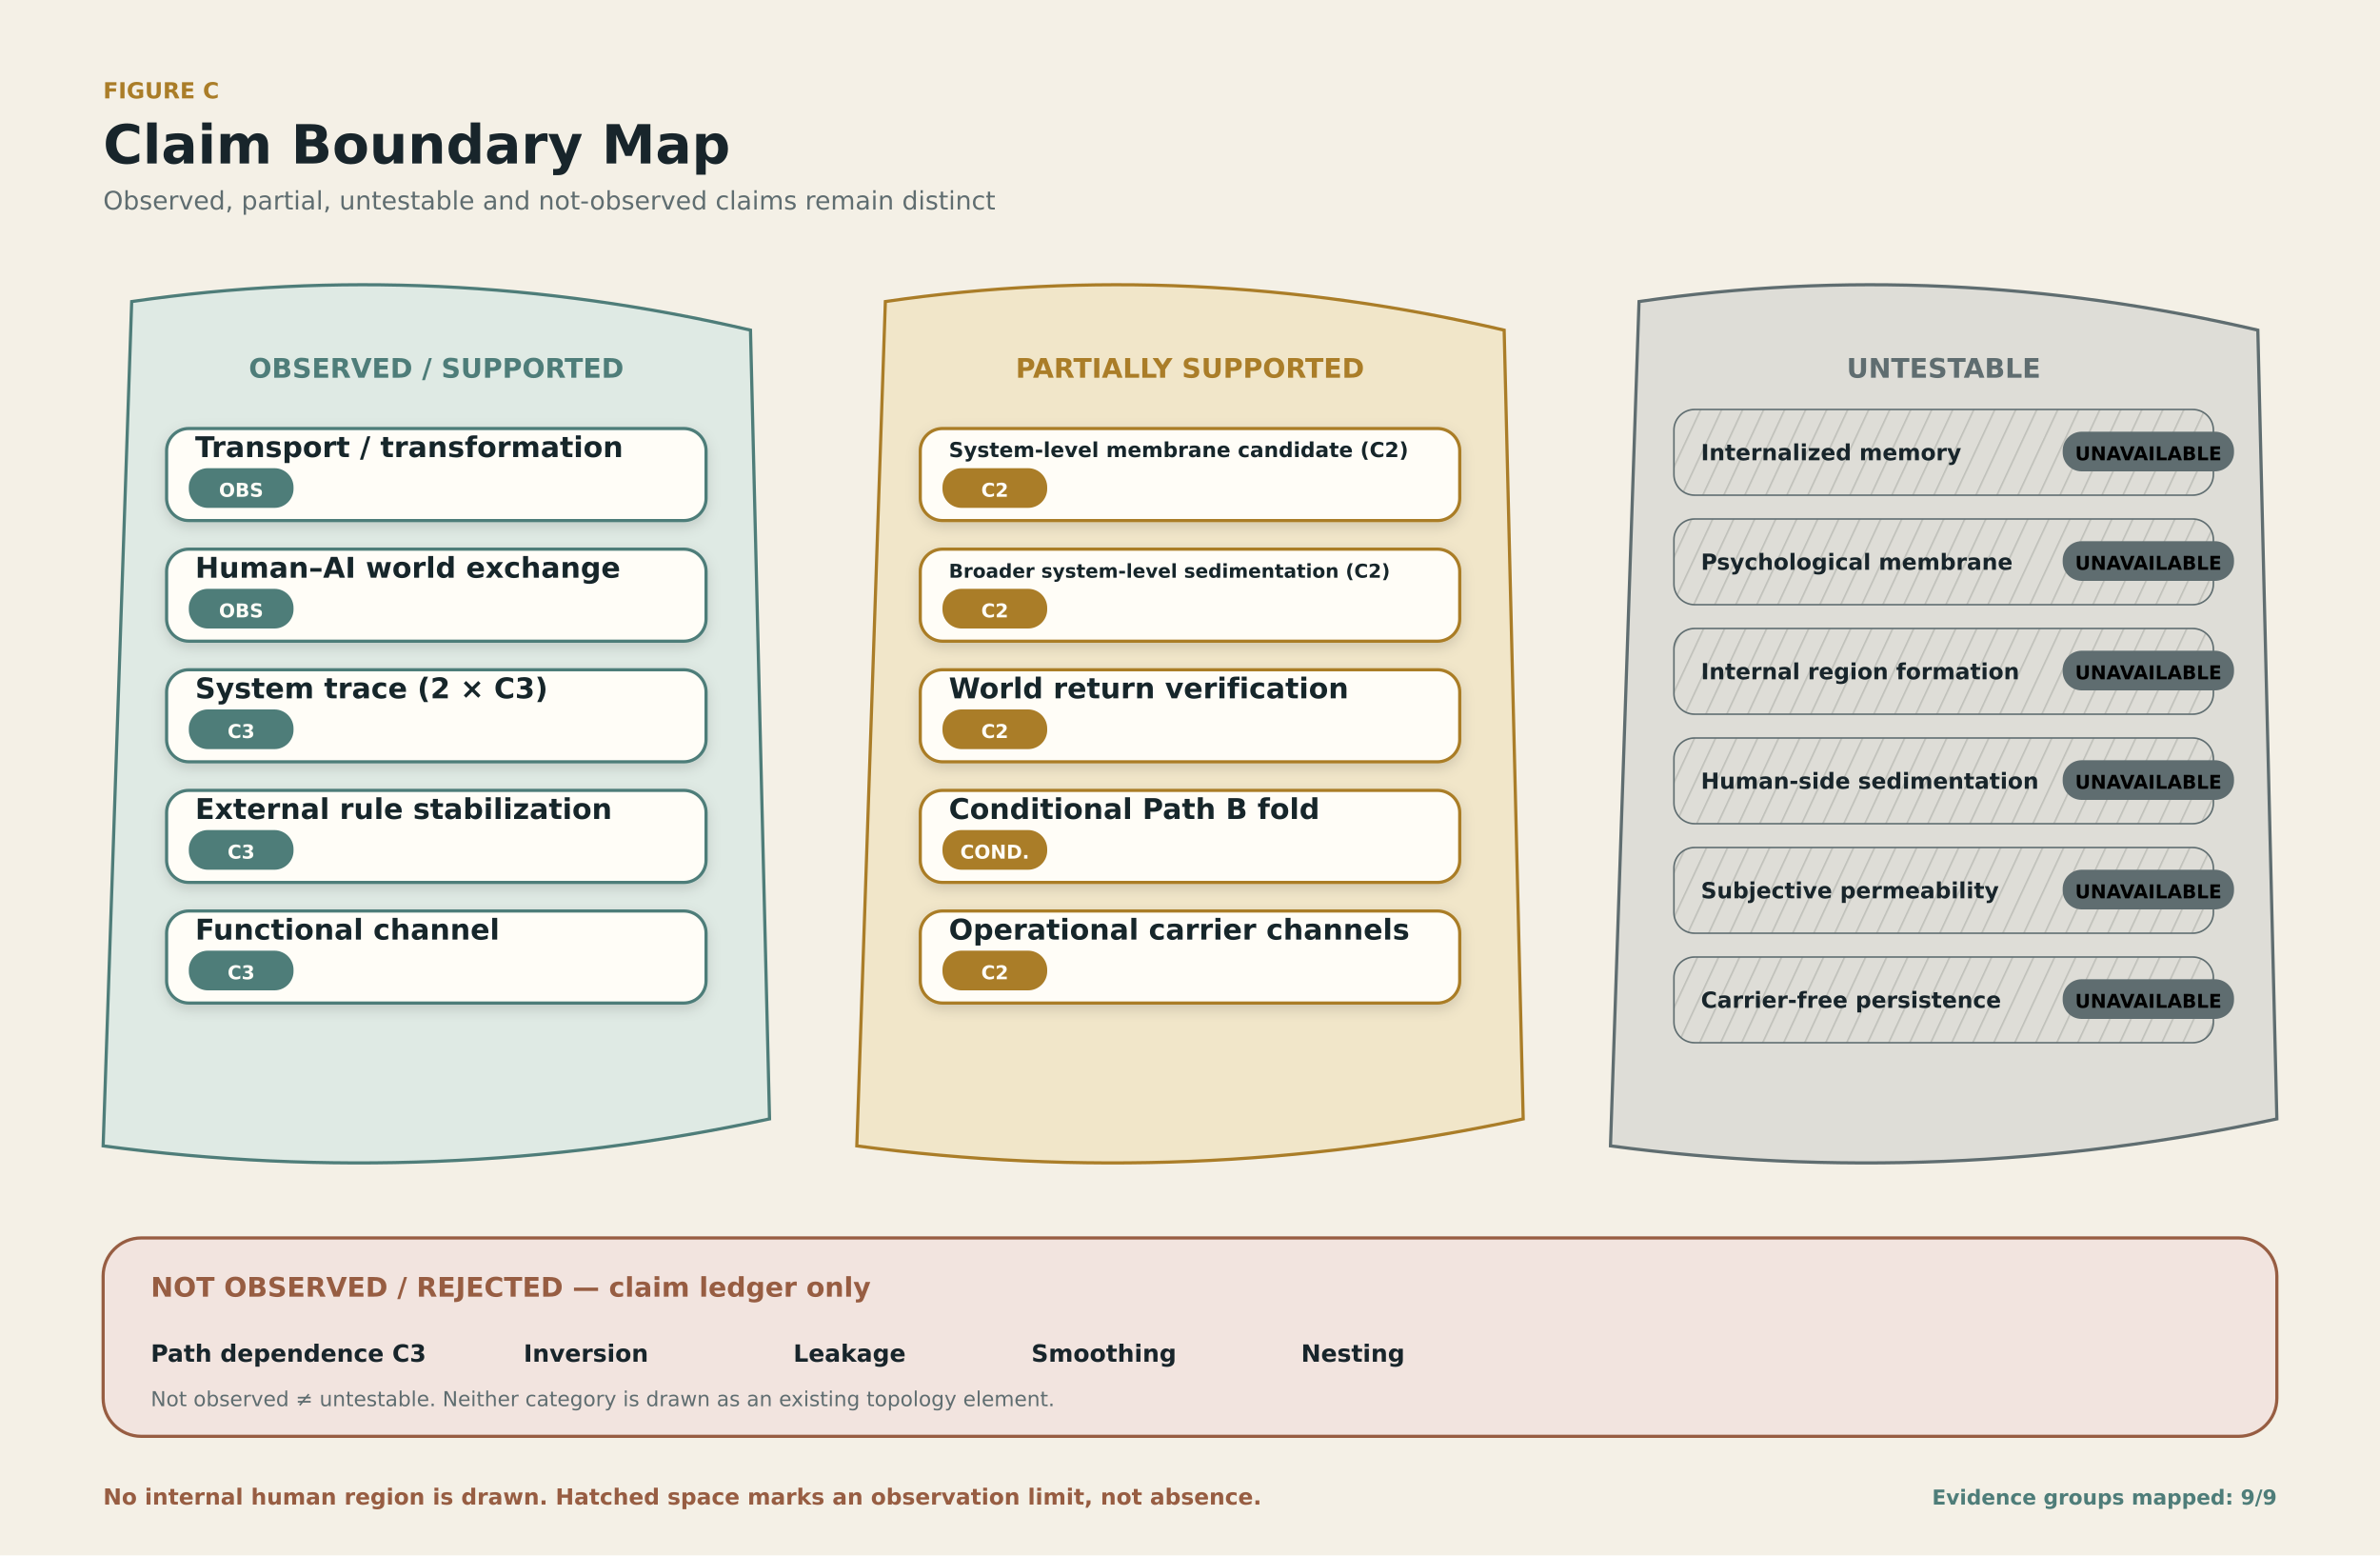
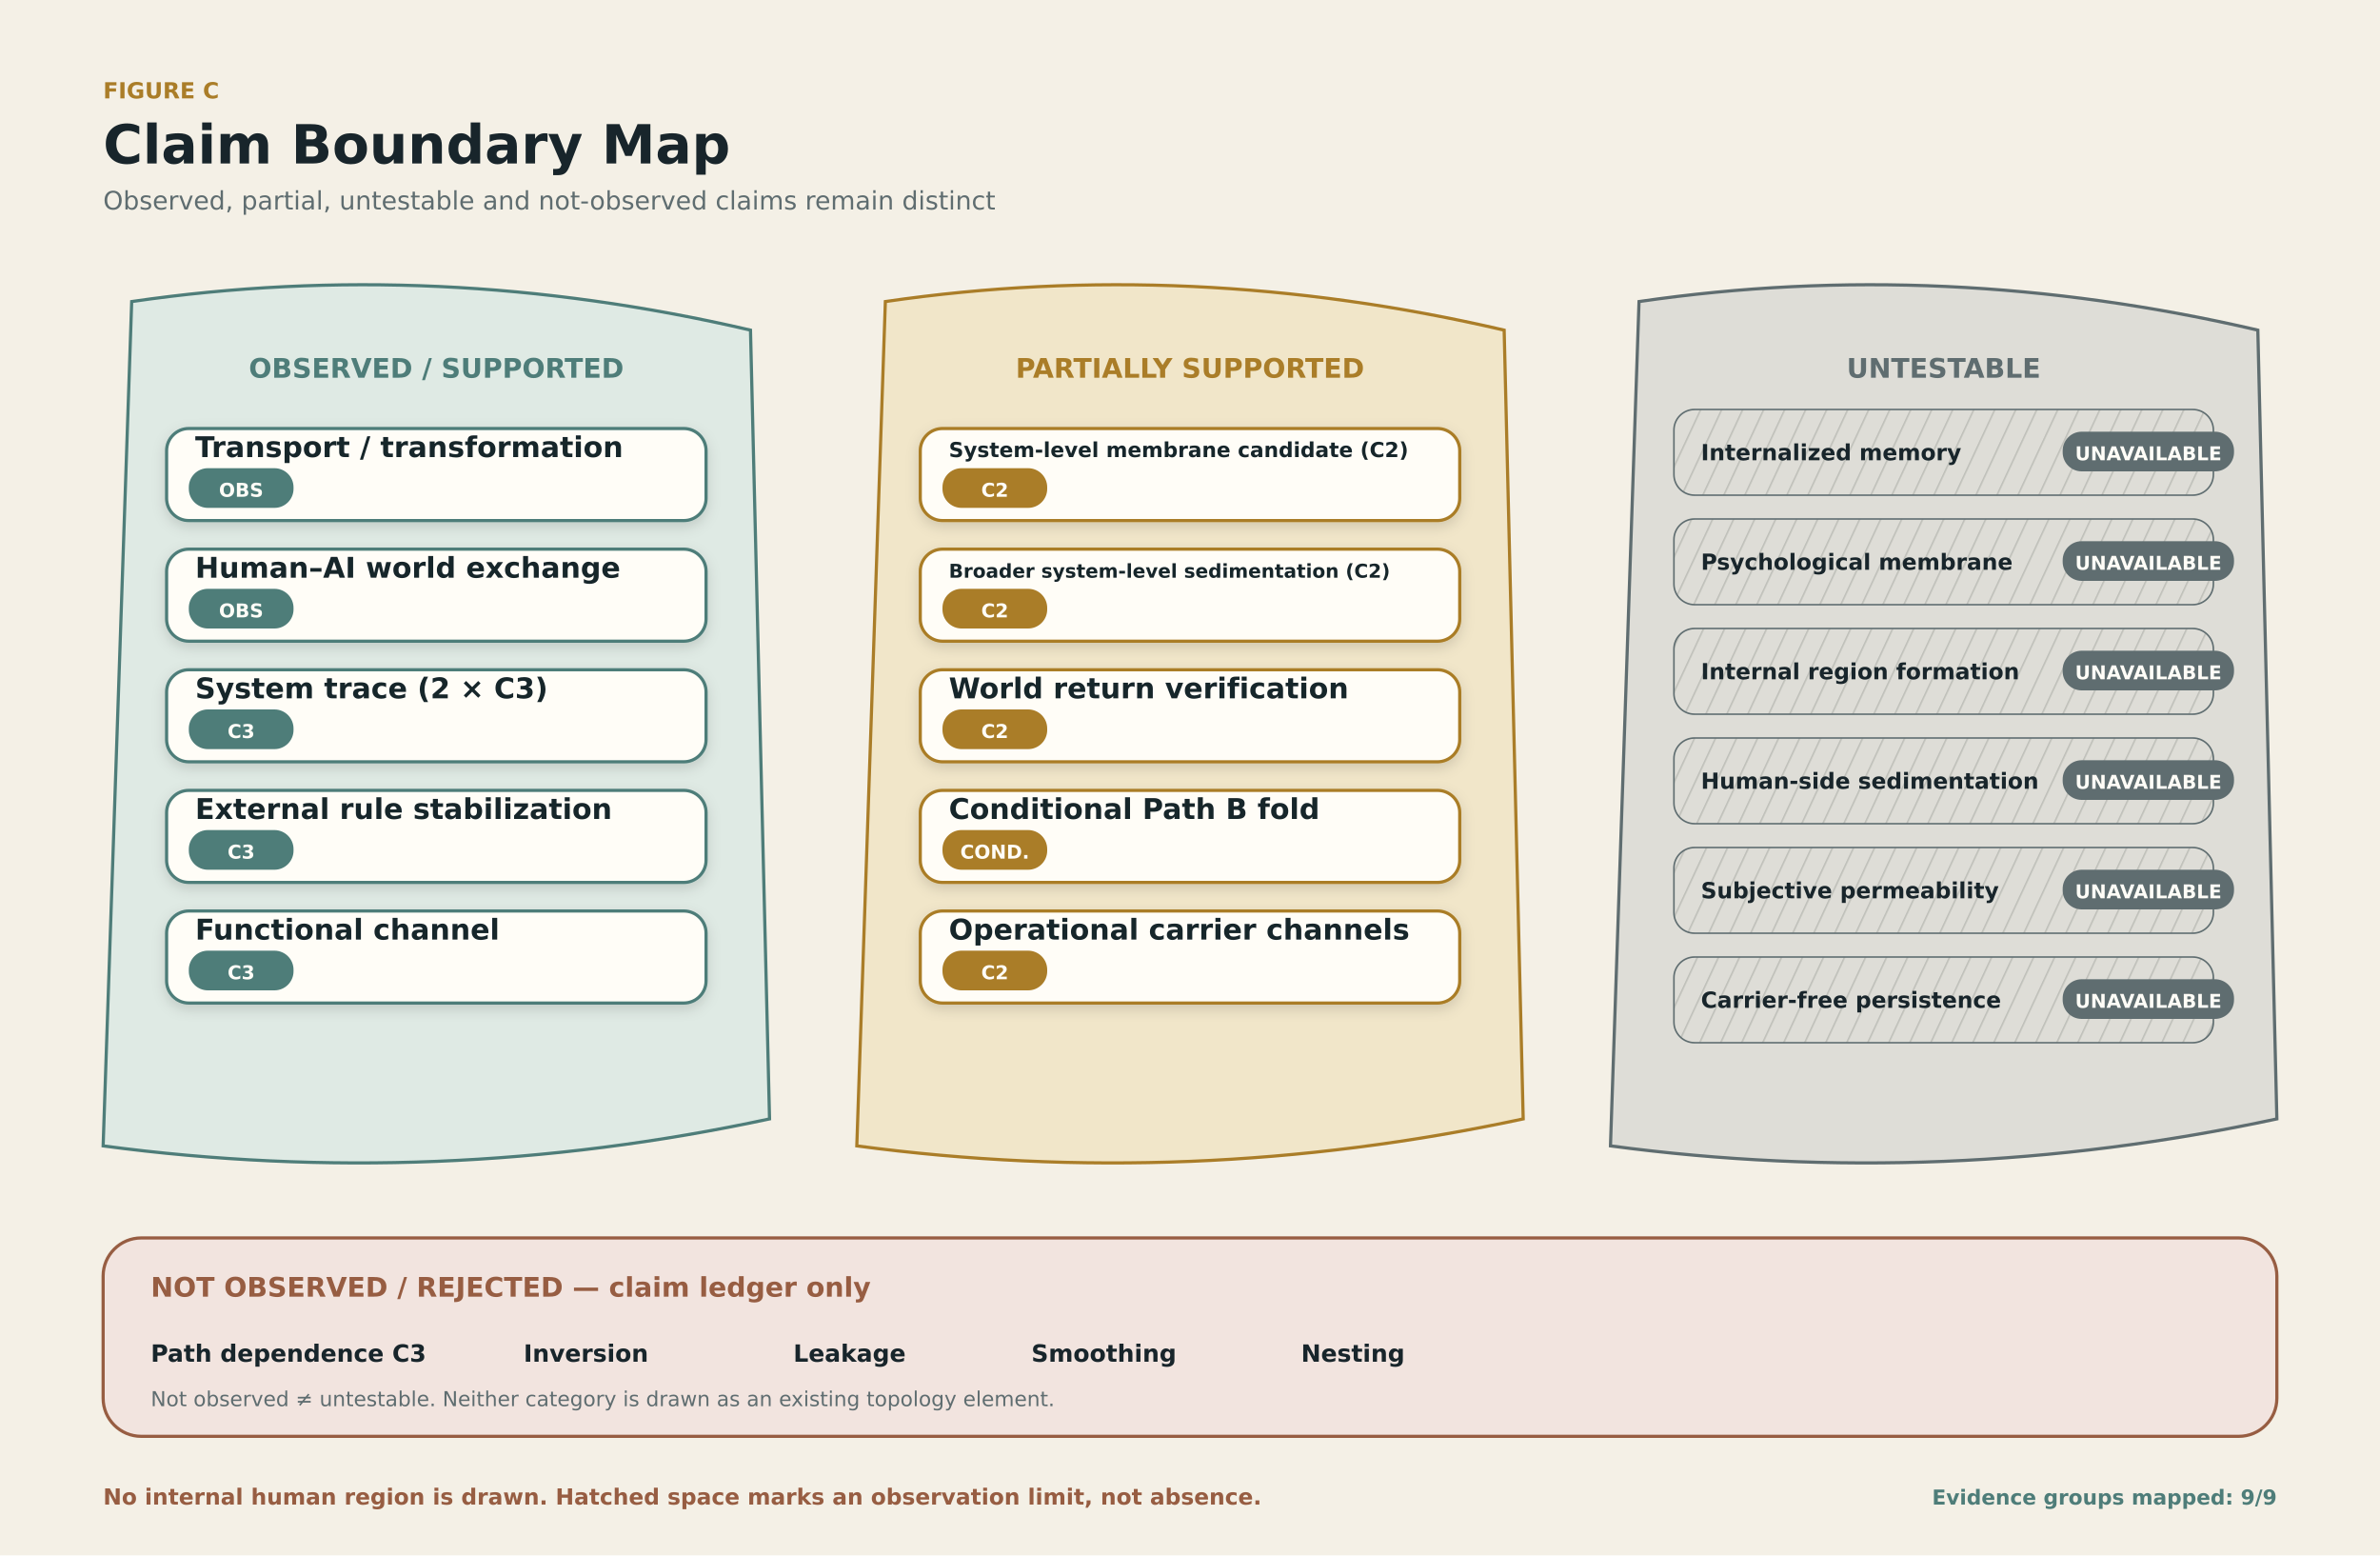
<svg xmlns="http://www.w3.org/2000/svg" width="1500" height="980" viewBox="0 0 1500 980">
  <defs>
    <marker id="arrow" viewBox="0 0 10 10" refX="9" refY="5" markerWidth="7" markerHeight="7" orient="auto-start-reverse">
      <path d="M0 0L10 5L0 10z" fill="#18252b" />
    </marker>
    <marker id="arrowMuted" viewBox="0 0 10 10" refX="9" refY="5" markerWidth="7" markerHeight="7" orient="auto-start-reverse">
      <path d="M0 0L10 5L0 10z" fill="#5f6d70" />
    </marker>
    <pattern id="hatch" width="12" height="12" patternUnits="userSpaceOnUse" patternTransform="rotate(25)">
      <line x1="0" y1="0" x2="0" y2="12" stroke="#a8aaa4" stroke-width="2" opacity=".55" />
    </pattern>
    <filter id="shadow" x="-20%" y="-20%" width="140%" height="140%">
      <feDropShadow dx="0" dy="3" stdDeviation="4" flood-opacity=".14" />
    </filter>
  </defs>
  <rect width="100%" height="100%" fill="#f4f0e6" />
  <text x="65" y="62" font-family="DejaVu Sans, sans-serif" font-size="14" font-weight="700" fill="#aa7d28" text-anchor="start" class="">FIGURE C</text>
  <text x="65" y="103" font-family="DejaVu Sans, sans-serif" font-size="34" font-weight="700" fill="#18252b" text-anchor="start" class="">Claim Boundary Map</text>
  <text x="65" y="132" font-family="DejaVu Sans, sans-serif" font-size="16" font-weight="400" fill="#5f6d70" text-anchor="start" class="">Observed, partial, untestable and not-observed claims remain distinct</text>
  <path d="M83 190 Q275.0 162 473 208 L485 705 Q275.0 750 65 722Z" fill="#dfeae4" stroke="#4e7d79" stroke-width="2" />
  <text x="275.0" y="238" font-family="DejaVu Sans, sans-serif" font-size="17" font-weight="700" fill="#4e7d79" text-anchor="middle" class="">OBSERVED / SUPPORTED</text>
  <path d="M558 190 Q750.0 162 948 208 L960 705 Q750.0 750 540 722Z" fill="#f1e6c9" stroke="#aa7d28" stroke-width="2" />
  <text x="750.0" y="238" font-family="DejaVu Sans, sans-serif" font-size="17" font-weight="700" fill="#aa7d28" text-anchor="middle" class="">PARTIALLY SUPPORTED</text>
  <path d="M1033 190 Q1225.0 162 1423 208 L1435 705 Q1225.0 750 1015 722Z" fill="#deddd7" stroke="#5f6d70" stroke-width="2" />
  <text x="1225.0" y="238" font-family="DejaVu Sans, sans-serif" font-size="17" font-weight="700" fill="#5f6d70" text-anchor="middle" class="">UNTESTABLE</text>
  <g filter="url(#shadow)">
    <rect x="105" y="270" width="340" height="58" rx="14" fill="#fffdf7" stroke="#4e7d79" stroke-width="2" />
    <text x="123" y="288" font-family="DejaVu Sans, sans-serif" font-size="18" font-weight="700" fill="#18252b" text-anchor="start" class="">Transport / transformation</text>
  </g>
  <g>
    <rect x="119" y="295" width="66" height="25" rx="12" fill="#4e7d79" />
    <text x="152.0" y="313" font-family="DejaVu Sans, sans-serif" font-size="12" font-weight="700" fill="#fffdf7" text-anchor="middle" class="">OBS</text>
  </g>
  <g filter="url(#shadow)">
    <rect x="105" y="346" width="340" height="58" rx="14" fill="#fffdf7" stroke="#4e7d79" stroke-width="2" />
    <text x="123" y="364" font-family="DejaVu Sans, sans-serif" font-size="18" font-weight="700" fill="#18252b" text-anchor="start" class="">Human–AI world exchange</text>
  </g>
  <g>
    <rect x="119" y="371" width="66" height="25" rx="12" fill="#4e7d79" />
    <text x="152.0" y="389" font-family="DejaVu Sans, sans-serif" font-size="12" font-weight="700" fill="#fffdf7" text-anchor="middle" class="">OBS</text>
  </g>
  <g filter="url(#shadow)">
    <rect x="105" y="422" width="340" height="58" rx="14" fill="#fffdf7" stroke="#4e7d79" stroke-width="2" />
    <text x="123" y="440" font-family="DejaVu Sans, sans-serif" font-size="18" font-weight="700" fill="#18252b" text-anchor="start" class="">System trace (2 × C3)</text>
  </g>
  <g>
    <rect x="119" y="447" width="66" height="25" rx="12" fill="#4e7d79" />
    <text x="152.0" y="465" font-family="DejaVu Sans, sans-serif" font-size="12" font-weight="700" fill="#fffdf7" text-anchor="middle" class="">C3</text>
  </g>
  <g filter="url(#shadow)">
    <rect x="105" y="498" width="340" height="58" rx="14" fill="#fffdf7" stroke="#4e7d79" stroke-width="2" />
    <text x="123" y="516" font-family="DejaVu Sans, sans-serif" font-size="18" font-weight="700" fill="#18252b" text-anchor="start" class="">External rule stabilization</text>
  </g>
  <g>
    <rect x="119" y="523" width="66" height="25" rx="12" fill="#4e7d79" />
    <text x="152.0" y="541" font-family="DejaVu Sans, sans-serif" font-size="12" font-weight="700" fill="#fffdf7" text-anchor="middle" class="">C3</text>
  </g>
  <g filter="url(#shadow)">
    <rect x="105" y="574" width="340" height="58" rx="14" fill="#fffdf7" stroke="#4e7d79" stroke-width="2" />
    <text x="123" y="592" font-family="DejaVu Sans, sans-serif" font-size="18" font-weight="700" fill="#18252b" text-anchor="start" class="">Functional channel</text>
  </g>
  <g>
    <rect x="119" y="599" width="66" height="25" rx="12" fill="#4e7d79" />
    <text x="152.0" y="617" font-family="DejaVu Sans, sans-serif" font-size="12" font-weight="700" fill="#fffdf7" text-anchor="middle" class="">C3</text>
  </g>
  <g filter="url(#shadow)">
    <rect x="580" y="270" width="340" height="58" rx="14" fill="#fffdf7" stroke="#aa7d28" stroke-width="2" />
    <text x="598" y="288" font-family="DejaVu Sans, sans-serif" font-size="13" font-weight="700" fill="#18252b" text-anchor="start" class="">System-level membrane candidate (C2)</text>
  </g>
  <g>
    <rect x="594" y="295" width="66" height="25" rx="12" fill="#aa7d28" />
    <text x="627.0" y="313" font-family="DejaVu Sans, sans-serif" font-size="12" font-weight="700" fill="#fffdf7" text-anchor="middle" class="">C2</text>
  </g>
  <g filter="url(#shadow)">
    <rect x="580" y="346" width="340" height="58" rx="14" fill="#fffdf7" stroke="#aa7d28" stroke-width="2" />
    <text x="598" y="364" font-family="DejaVu Sans, sans-serif" font-size="12" font-weight="700" fill="#18252b" text-anchor="start" class="">Broader system-level sedimentation (C2)</text>
  </g>
  <g>
    <rect x="594" y="371" width="66" height="25" rx="12" fill="#aa7d28" />
    <text x="627.0" y="389" font-family="DejaVu Sans, sans-serif" font-size="12" font-weight="700" fill="#fffdf7" text-anchor="middle" class="">C2</text>
  </g>
  <g filter="url(#shadow)">
    <rect x="580" y="422" width="340" height="58" rx="14" fill="#fffdf7" stroke="#aa7d28" stroke-width="2" />
    <text x="598" y="440" font-family="DejaVu Sans, sans-serif" font-size="18" font-weight="700" fill="#18252b" text-anchor="start" class="">World return verification</text>
  </g>
  <g>
    <rect x="594" y="447" width="66" height="25" rx="12" fill="#aa7d28" />
    <text x="627.0" y="465" font-family="DejaVu Sans, sans-serif" font-size="12" font-weight="700" fill="#fffdf7" text-anchor="middle" class="">C2</text>
  </g>
  <g filter="url(#shadow)">
    <rect x="580" y="498" width="340" height="58" rx="14" fill="#fffdf7" stroke="#aa7d28" stroke-width="2" />
    <text x="598" y="516" font-family="DejaVu Sans, sans-serif" font-size="18" font-weight="700" fill="#18252b" text-anchor="start" class="">Conditional Path B fold</text>
  </g>
  <g>
    <rect x="594" y="523" width="66" height="25" rx="12" fill="#aa7d28" />
    <text x="627.0" y="541" font-family="DejaVu Sans, sans-serif" font-size="12" font-weight="700" fill="#fffdf7" text-anchor="middle" class="">COND.</text>
  </g>
  <g filter="url(#shadow)">
    <rect x="580" y="574" width="340" height="58" rx="14" fill="#fffdf7" stroke="#aa7d28" stroke-width="2" />
    <text x="598" y="592" font-family="DejaVu Sans, sans-serif" font-size="18" font-weight="700" fill="#18252b" text-anchor="start" class="">Operational carrier channels</text>
  </g>
  <g>
    <rect x="594" y="599" width="66" height="25" rx="12" fill="#aa7d28" />
    <text x="627.0" y="617" font-family="DejaVu Sans, sans-serif" font-size="12" font-weight="700" fill="#fffdf7" text-anchor="middle" class="">C2</text>
  </g>
  <g>
    <rect x="1055" y="258" width="340" height="54" rx="13" fill="url(#hatch)" stroke="#5f6d70" />
    <text x="1072" y="290" font-family="DejaVu Sans, sans-serif" font-size="14" font-weight="700" fill="#18252b" text-anchor="start" class="">Internalized memory</text>
    <g>
      <rect x="1300" y="272" width="108" height="25" rx="12" fill="#5f6d70" />
-       <text x="1354.0" y="290" font-family="DejaVu Sans, sans-serif" font-size="12" font-weight="700" fill="82" text-anchor="middle" class="">UNAVAILABLE</text>
+       <text x="1354.0" y="290" font-family="DejaVu Sans, sans-serif" font-size="12" font-weight="700" fill="#fffdf7" text-anchor="middle" class="">UNAVAILABLE</text>
    </g>
  </g>
  <g>
    <rect x="1055" y="327" width="340" height="54" rx="13" fill="url(#hatch)" stroke="#5f6d70" />
    <text x="1072" y="359" font-family="DejaVu Sans, sans-serif" font-size="14" font-weight="700" fill="#18252b" text-anchor="start" class="">Psychological membrane</text>
    <g>
      <rect x="1300" y="341" width="108" height="25" rx="12" fill="#5f6d70" />
-       <text x="1354.0" y="359" font-family="DejaVu Sans, sans-serif" font-size="12" font-weight="700" fill="82" text-anchor="middle" class="">UNAVAILABLE</text>
+       <text x="1354.0" y="359" font-family="DejaVu Sans, sans-serif" font-size="12" font-weight="700" fill="#fffdf7" text-anchor="middle" class="">UNAVAILABLE</text>
    </g>
  </g>
  <g>
    <rect x="1055" y="396" width="340" height="54" rx="13" fill="url(#hatch)" stroke="#5f6d70" />
    <text x="1072" y="428" font-family="DejaVu Sans, sans-serif" font-size="14" font-weight="700" fill="#18252b" text-anchor="start" class="">Internal region formation</text>
    <g>
      <rect x="1300" y="410" width="108" height="25" rx="12" fill="#5f6d70" />
-       <text x="1354.0" y="428" font-family="DejaVu Sans, sans-serif" font-size="12" font-weight="700" fill="82" text-anchor="middle" class="">UNAVAILABLE</text>
+       <text x="1354.0" y="428" font-family="DejaVu Sans, sans-serif" font-size="12" font-weight="700" fill="#fffdf7" text-anchor="middle" class="">UNAVAILABLE</text>
    </g>
  </g>
  <g>
    <rect x="1055" y="465" width="340" height="54" rx="13" fill="url(#hatch)" stroke="#5f6d70" />
    <text x="1072" y="497" font-family="DejaVu Sans, sans-serif" font-size="14" font-weight="700" fill="#18252b" text-anchor="start" class="">Human-side sedimentation</text>
    <g>
      <rect x="1300" y="479" width="108" height="25" rx="12" fill="#5f6d70" />
-       <text x="1354.0" y="497" font-family="DejaVu Sans, sans-serif" font-size="12" font-weight="700" fill="82" text-anchor="middle" class="">UNAVAILABLE</text>
+       <text x="1354.0" y="497" font-family="DejaVu Sans, sans-serif" font-size="12" font-weight="700" fill="#fffdf7" text-anchor="middle" class="">UNAVAILABLE</text>
    </g>
  </g>
  <g>
    <rect x="1055" y="534" width="340" height="54" rx="13" fill="url(#hatch)" stroke="#5f6d70" />
    <text x="1072" y="566" font-family="DejaVu Sans, sans-serif" font-size="14" font-weight="700" fill="#18252b" text-anchor="start" class="">Subjective permeability</text>
    <g>
      <rect x="1300" y="548" width="108" height="25" rx="12" fill="#5f6d70" />
-       <text x="1354.0" y="566" font-family="DejaVu Sans, sans-serif" font-size="12" font-weight="700" fill="82" text-anchor="middle" class="">UNAVAILABLE</text>
+       <text x="1354.0" y="566" font-family="DejaVu Sans, sans-serif" font-size="12" font-weight="700" fill="#fffdf7" text-anchor="middle" class="">UNAVAILABLE</text>
    </g>
  </g>
  <g>
    <rect x="1055" y="603" width="340" height="54" rx="13" fill="url(#hatch)" stroke="#5f6d70" />
    <text x="1072" y="635" font-family="DejaVu Sans, sans-serif" font-size="14" font-weight="700" fill="#18252b" text-anchor="start" class="">Carrier-free persistence</text>
    <g>
      <rect x="1300" y="617" width="108" height="25" rx="12" fill="#5f6d70" />
-       <text x="1354.0" y="635" font-family="DejaVu Sans, sans-serif" font-size="12" font-weight="700" fill="82" text-anchor="middle" class="">UNAVAILABLE</text>
+       <text x="1354.0" y="635" font-family="DejaVu Sans, sans-serif" font-size="12" font-weight="700" fill="#fffdf7" text-anchor="middle" class="">UNAVAILABLE</text>
    </g>
  </g>
  <rect x="65" y="780" width="1370" height="125" rx="24" fill="#f2e4df" stroke="#975d42" stroke-width="2" />
  <text x="95" y="817" font-family="DejaVu Sans, sans-serif" font-size="17" font-weight="700" fill="#975d42" text-anchor="start" class="">NOT OBSERVED / REJECTED — claim ledger only</text>
  <text x="95" y="858" font-family="DejaVu Sans, sans-serif" font-size="15" font-weight="700" fill="#18252b" text-anchor="start" class="">Path dependence C3</text>
  <text x="330" y="858" font-family="DejaVu Sans, sans-serif" font-size="15" font-weight="700" fill="#18252b" text-anchor="start" class="">Inversion</text>
  <text x="500" y="858" font-family="DejaVu Sans, sans-serif" font-size="15" font-weight="700" fill="#18252b" text-anchor="start" class="">Leakage</text>
  <text x="650" y="858" font-family="DejaVu Sans, sans-serif" font-size="15" font-weight="700" fill="#18252b" text-anchor="start" class="">Smoothing</text>
  <text x="820" y="858" font-family="DejaVu Sans, sans-serif" font-size="15" font-weight="700" fill="#18252b" text-anchor="start" class="">Nesting</text>
  <text x="95" y="886" font-family="DejaVu Sans, sans-serif" font-size="13" font-weight="400" fill="#5f6d70" text-anchor="start" class="">Not observed ≠ untestable. Neither category is drawn as an existing topology element.</text>
  <text x="65" y="948" font-family="DejaVu Sans, sans-serif" font-size="14" font-weight="700" fill="#975d42" text-anchor="start" class="">No internal human region is drawn. Hatched space marks an observation limit, not absence.</text>
  <text x="1435" y="948" font-family="DejaVu Sans, sans-serif" font-size="13" font-weight="700" fill="#4e7d79" text-anchor="end" class="">Evidence groups mapped: 9/9</text>
</svg>
